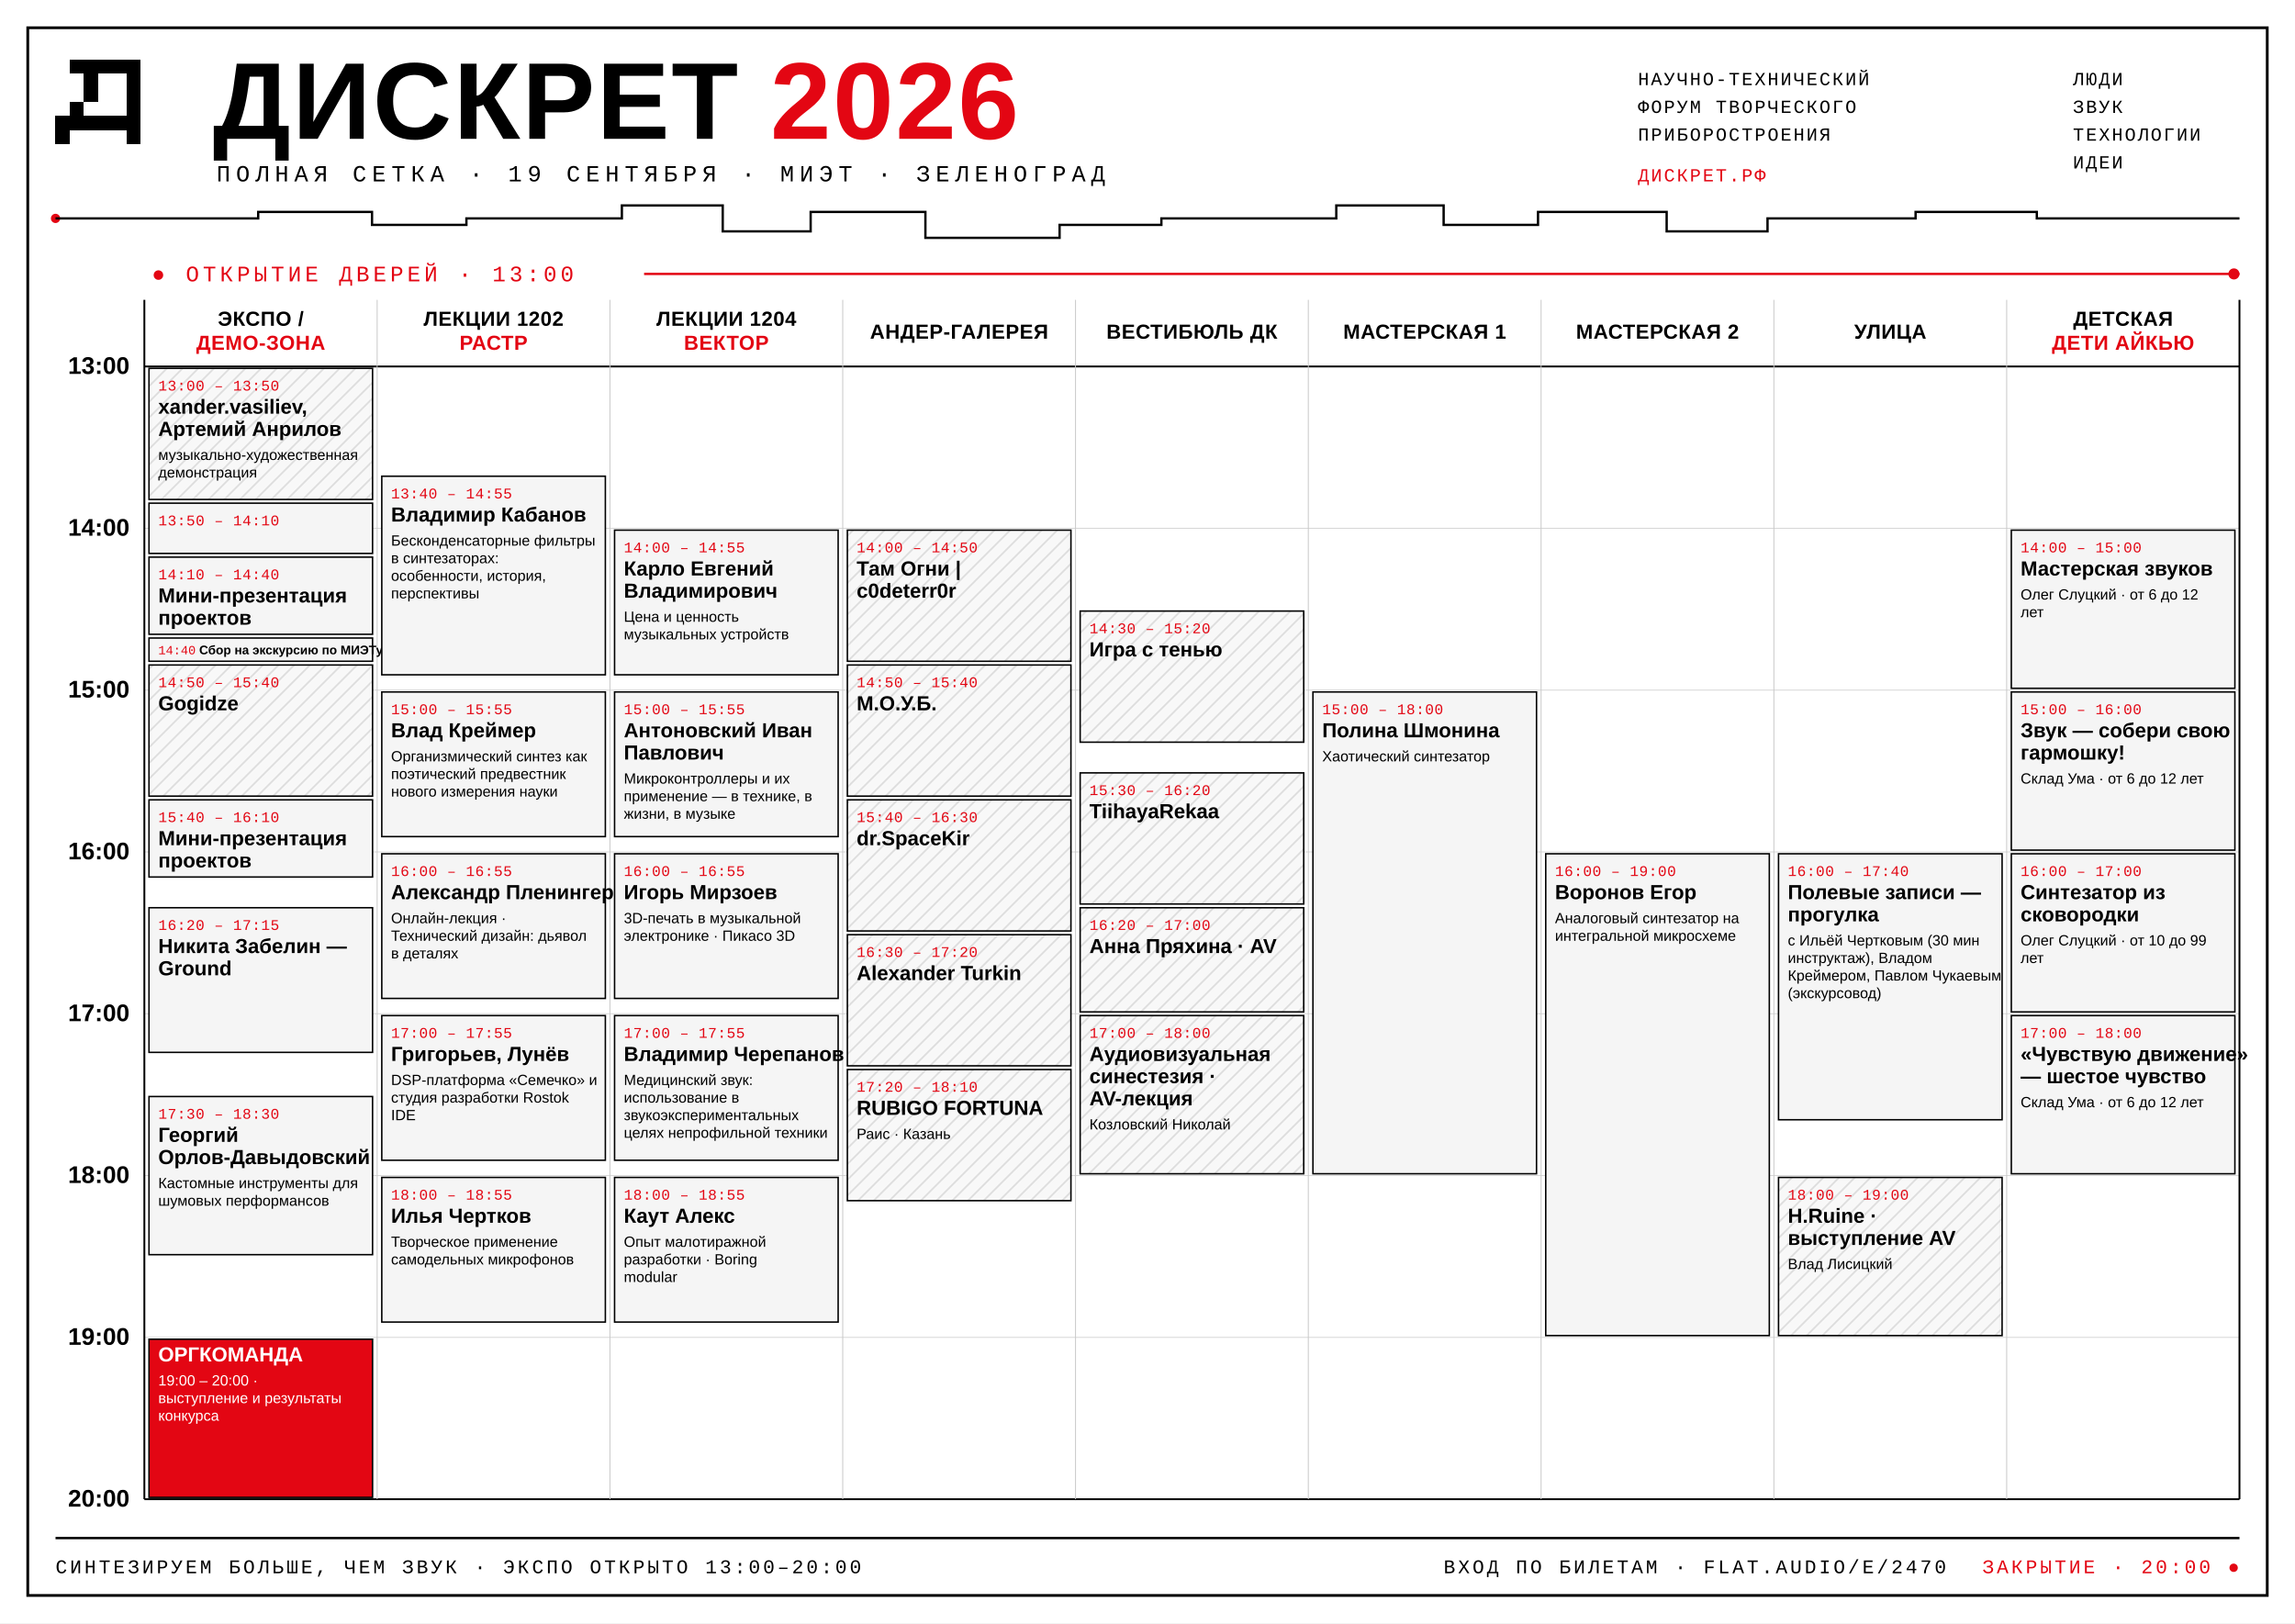
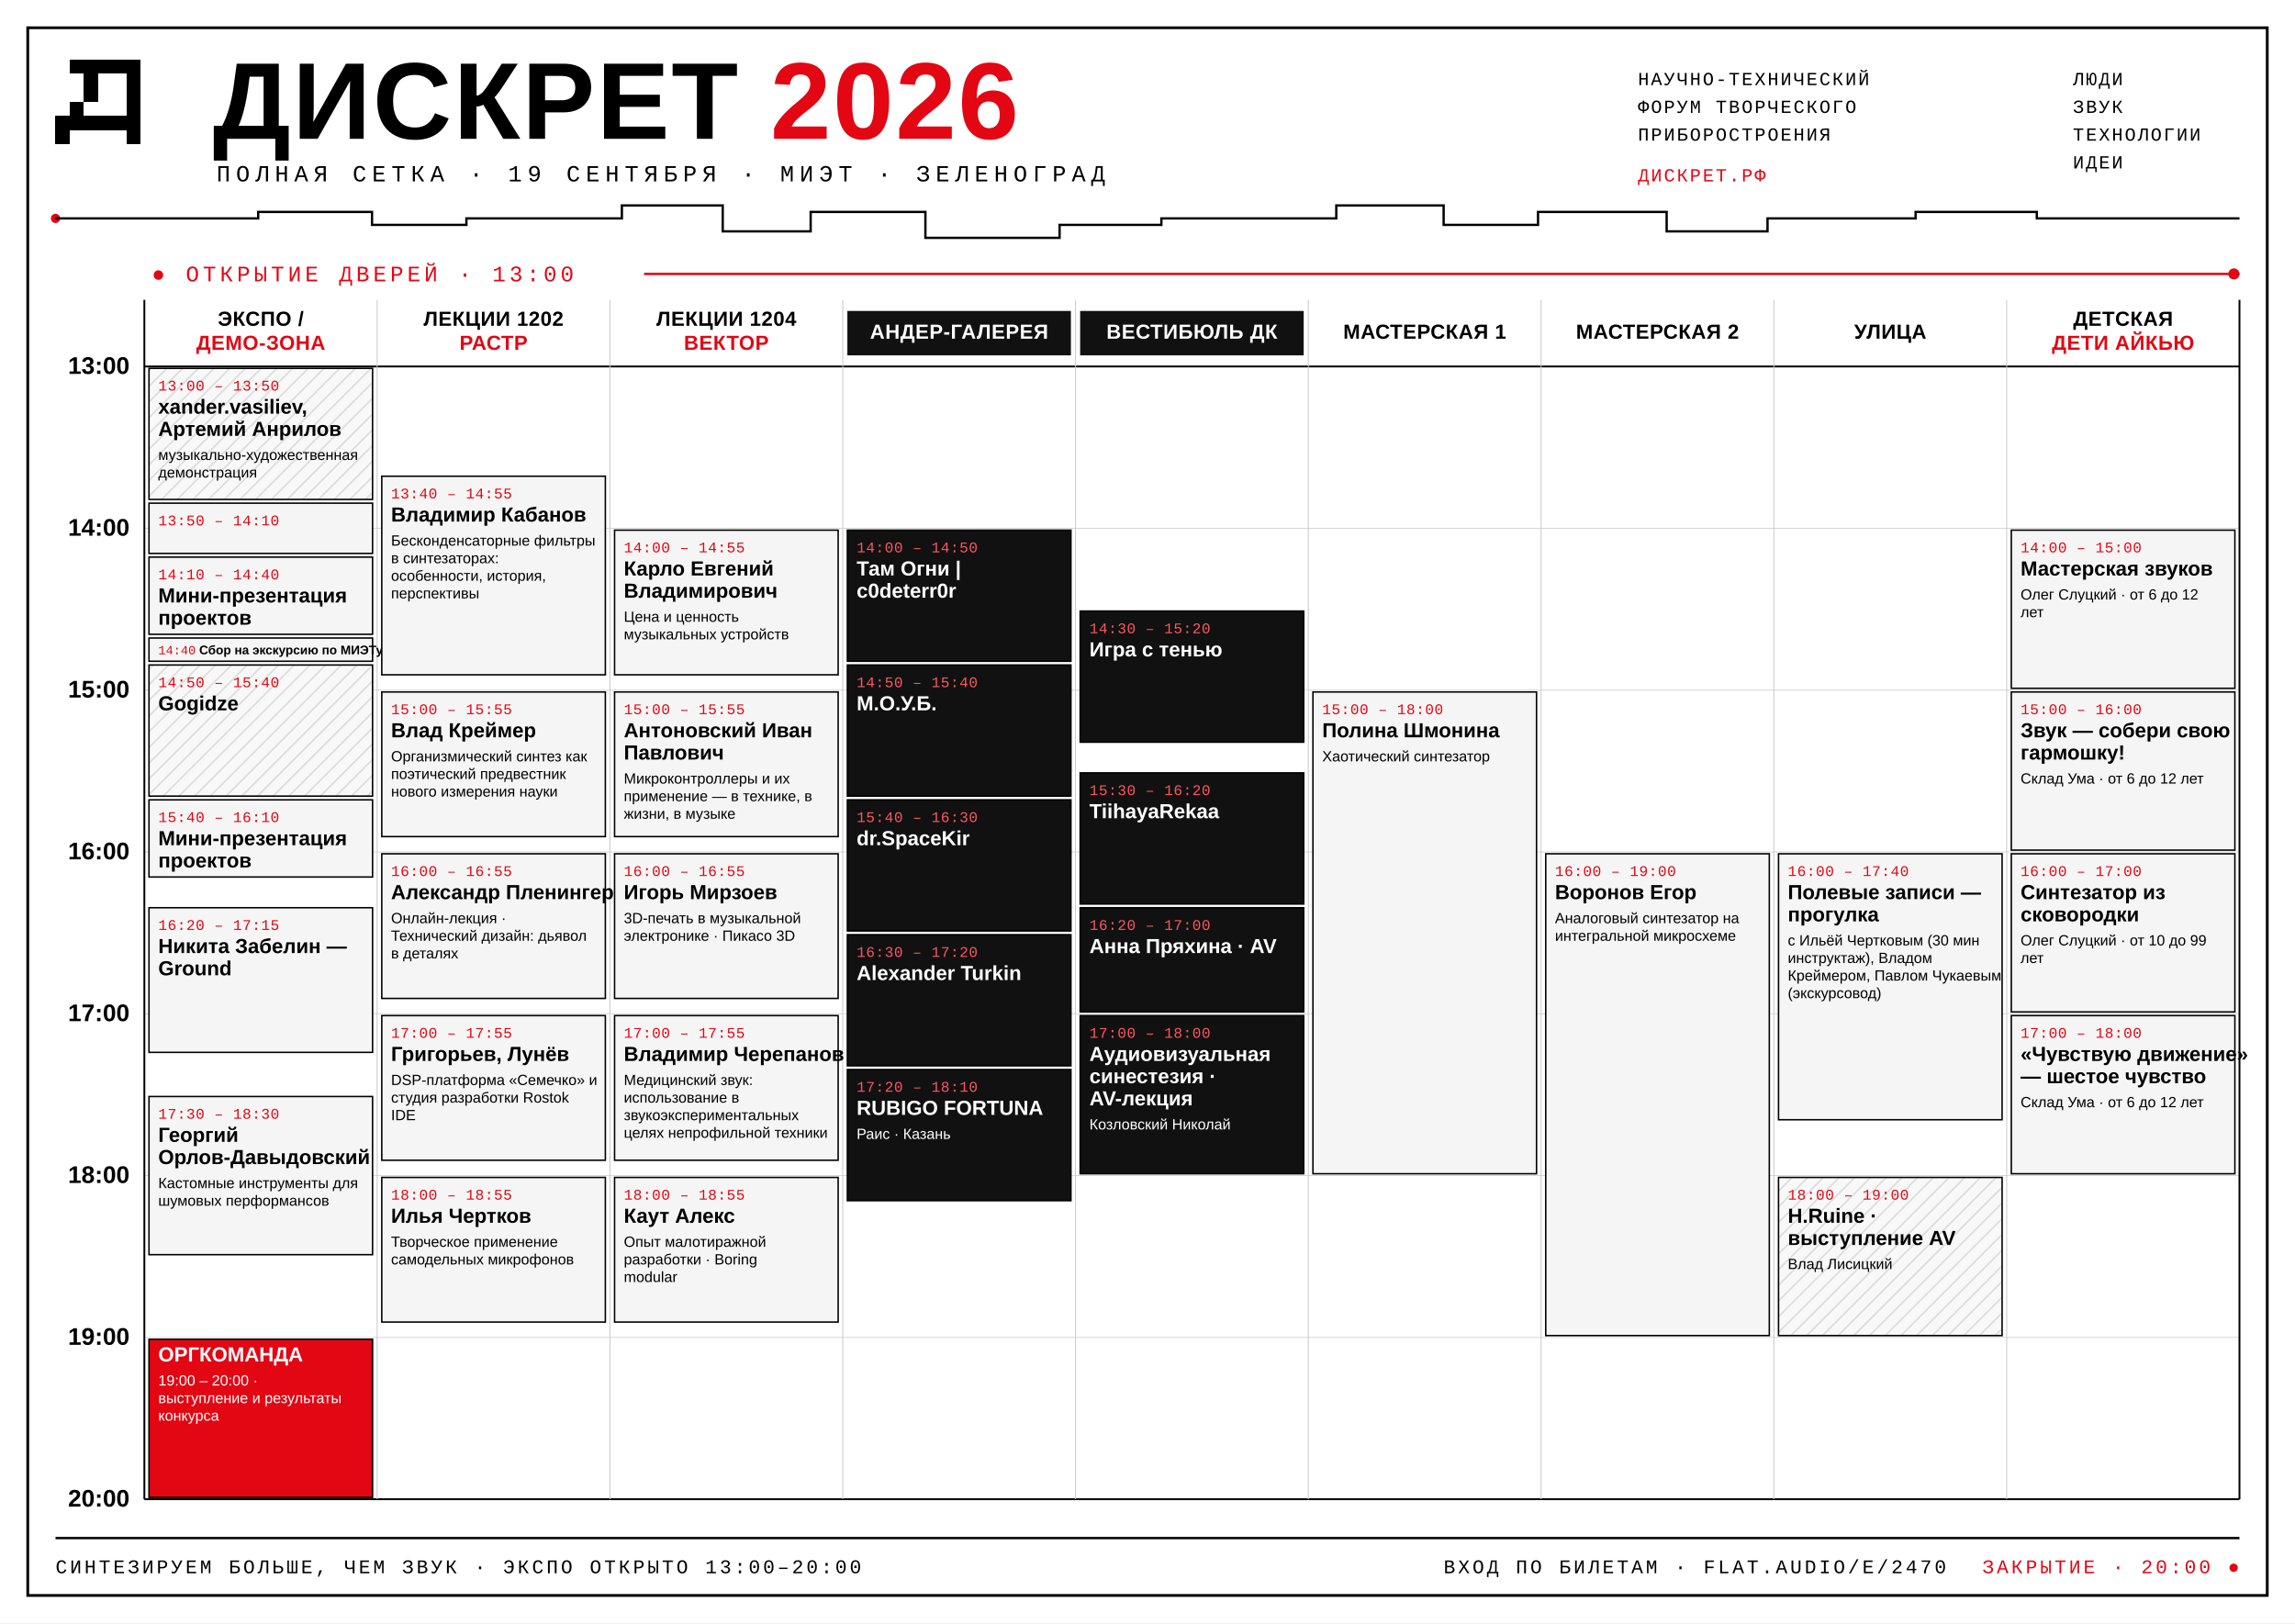
<svg xmlns="http://www.w3.org/2000/svg" width="2480" height="1754" viewBox="0 0 2480 1754" fill="none" font-family="'Arial Narrow','Helvetica Neue',Arial,sans-serif">
  <defs>
    <g id="logoD" shape-rendering="crispEdges" transform="scale(0.66667)">
      <rect x="10" y="0" width="2" height="12" />
      <rect x="2" y="0" width="8" height="2" />
      <rect x="4" y="2" width="2" height="4" />
      <rect x="2" y="6" width="2" height="2" />
      <rect x="0" y="8" width="12" height="2" />
      <rect x="0" y="10" width="2" height="2" />
    </g>
    <pattern id="th" width="12" height="12" patternTransform="rotate(45)" patternUnits="userSpaceOnUse">
      <rect width="12" height="12" fill="#f8f8f8" />
      <line x1="0" y1="0" x2="0" y2="12" stroke="#e0e0e0" stroke-width="4" />
    </pattern>
  </defs>
  <rect width="2480" height="1754" fill="#FFFFFF" />
  <rect x="30" y="30" width="2420" height="1694" fill="none" stroke="#000" stroke-width="3" />
  <use href="#logoD" fill="#000" transform="translate(60,64) scale(11.5)" />
  <text x="230" y="150" font-weight="800" font-size="118" letter-spacing="2" fill="#000">ДИСКРЕТ <tspan fill="#E30613">2026</tspan>
  </text>
  <text x="234" y="196" font-family="'Courier New',monospace" font-size="25" letter-spacing="6" fill="#000">ПОЛНАЯ СЕТКА · 19 СЕНТЯБРЯ · МИЭТ · ЗЕЛЕНОГРАД</text>
  <text x="1770" y="92" font-family="'Courier New',monospace" font-size="20" letter-spacing="2" fill="#000">НАУЧНО-ТЕХНИЧЕСКИЙ</text>
  <text x="1770" y="122" font-family="'Courier New',monospace" font-size="20" letter-spacing="2" fill="#000">ФОРУМ ТВОРЧЕСКОГО</text>
  <text x="1770" y="152" font-family="'Courier New',monospace" font-size="20" letter-spacing="2" fill="#000">ПРИБОРОСТРОЕНИЯ</text>
  <text x="1770" y="196" font-family="'Courier New',monospace" font-size="20" letter-spacing="2" fill="#E30613">ДИСКРЕТ.РФ</text>
  <text x="2240" y="92" font-family="'Courier New',monospace" font-size="20" letter-spacing="2" fill="#000">ЛЮДИ</text>
  <text x="2240" y="122" font-family="'Courier New',monospace" font-size="20" letter-spacing="2" fill="#000">ЗВУК</text>
  <text x="2240" y="152" font-family="'Courier New',monospace" font-size="20" letter-spacing="2" fill="#000">ТЕХНОЛОГИИ</text>
  <text x="2240" y="182" font-family="'Courier New',monospace" font-size="20" letter-spacing="2" fill="#000">ИДЕИ</text>
  <circle cx="60" cy="236" r="5" fill="#E30613" />
  <polyline points="60,236 279,236 279,229 402,229 402,243 504,243 504,236 672,236 672,222 781,222 781,250 876,250 876,229 1000,229 1000,257 1145,257 1145,243 1255,243 1255,236 1444,236 1444,222 1560,222 1560,243 1662,243 1662,229 1801,229 1801,250 1910,250 1910,236 2070,236 2070,229 2201,229 2201,236 2420,236" fill="none" stroke="#000" stroke-width="2.5" />
  <text x="164" y="304" font-family="'Courier New',monospace" font-size="24" letter-spacing="4" fill="#E30613">● ОТКРЫТИЕ ДВЕРЕЙ · 13:00</text>
  <line x1="696" y1="296" x2="2420" y2="296" stroke="#E30613" stroke-width="2.5" />
  <circle cx="2414" cy="296" r="6" fill="#E30613" />
  <line x1="156" y1="396" x2="2420" y2="396" stroke="#000" stroke-width="2" />
  <text x="140" y="404" text-anchor="end" font-weight="800" font-size="26" fill="#000">13:00</text>
  <line x1="156" y1="570.857" x2="2420" y2="570.857" stroke="#d6d6d6" stroke-width="1" />
  <text x="140" y="578.857" text-anchor="end" font-weight="800" font-size="26" fill="#000">14:00</text>
  <line x1="156" y1="745.714" x2="2420" y2="745.714" stroke="#d6d6d6" stroke-width="1" />
  <text x="140" y="753.714" text-anchor="end" font-weight="800" font-size="26" fill="#000">15:00</text>
  <line x1="156" y1="920.571" x2="2420" y2="920.571" stroke="#d6d6d6" stroke-width="1" />
  <text x="140" y="928.571" text-anchor="end" font-weight="800" font-size="26" fill="#000">16:00</text>
  <line x1="156" y1="1095.429" x2="2420" y2="1095.429" stroke="#d6d6d6" stroke-width="1" />
  <text x="140" y="1103.429" text-anchor="end" font-weight="800" font-size="26" fill="#000">17:00</text>
  <line x1="156" y1="1270.286" x2="2420" y2="1270.286" stroke="#d6d6d6" stroke-width="1" />
  <text x="140" y="1278.286" text-anchor="end" font-weight="800" font-size="26" fill="#000">18:00</text>
  <line x1="156" y1="1445.143" x2="2420" y2="1445.143" stroke="#d6d6d6" stroke-width="1" />
  <text x="140" y="1453.143" text-anchor="end" font-weight="800" font-size="26" fill="#000">19:00</text>
  <line x1="156" y1="1620" x2="2420" y2="1620" stroke="#000" stroke-width="2" />
  <text x="140" y="1628" text-anchor="end" font-weight="800" font-size="26" fill="#000">20:00</text>
  <line x1="156" y1="324" x2="156" y2="1620" stroke="#000" stroke-width="2" />
  <line x1="407.556" y1="324" x2="407.556" y2="1620" stroke="#c9c9c9" stroke-width="1" />
  <line x1="659.111" y1="324" x2="659.111" y2="1620" stroke="#c9c9c9" stroke-width="1" />
  <line x1="910.667" y1="324" x2="910.667" y2="1620" stroke="#c9c9c9" stroke-width="1" />
  <line x1="1162.222" y1="324" x2="1162.222" y2="1620" stroke="#c9c9c9" stroke-width="1" />
  <line x1="1413.778" y1="324" x2="1413.778" y2="1620" stroke="#c9c9c9" stroke-width="1" />
  <line x1="1665.333" y1="324" x2="1665.333" y2="1620" stroke="#c9c9c9" stroke-width="1" />
  <line x1="1916.889" y1="324" x2="1916.889" y2="1620" stroke="#c9c9c9" stroke-width="1" />
  <line x1="2168.444" y1="324" x2="2168.444" y2="1620" stroke="#c9c9c9" stroke-width="1" />
  <line x1="2420" y1="324" x2="2420" y2="1620" stroke="#000" stroke-width="2" />
  <text x="281.778" y="352" text-anchor="middle" font-weight="800" font-size="22" letter-spacing="0.5" fill="#000">ЭКСПО /</text>
  <text x="281.778" y="378" text-anchor="middle" font-weight="800" font-size="22" letter-spacing="0.5" fill="#E30613">ДЕМО-ЗОНА</text>
  <text x="533.333" y="352" text-anchor="middle" font-weight="800" font-size="22" letter-spacing="0.5" fill="#000">ЛЕКЦИИ 1202</text>
  <text x="533.333" y="378" text-anchor="middle" font-weight="800" font-size="22" letter-spacing="0.5" fill="#E30613">РАСТР</text>
  <text x="784.889" y="352" text-anchor="middle" font-weight="800" font-size="22" letter-spacing="0.5" fill="#000">ЛЕКЦИИ 1204</text>
  <text x="784.889" y="378" text-anchor="middle" font-weight="800" font-size="22" letter-spacing="0.5" fill="#E30613">ВЕКТОР</text>
-   <text x="1036.444" y="366" text-anchor="middle" font-weight="800" font-size="22" letter-spacing="0.5" fill="#000">АНДЕР-ГАЛЕРЕЯ</text>
-   <text x="1288" y="366" text-anchor="middle" font-weight="800" font-size="22" letter-spacing="0.5" fill="#000">ВЕСТИБЮЛЬ ДК</text>
+   <rect x="915.667" y="336" width="241.556" height="48" fill="#111111" />
+   <text x="1036.444" y="366" text-anchor="middle" font-weight="800" font-size="22" letter-spacing="0.5" fill="#FFF">АНДЕР-ГАЛЕРЕЯ</text>
+   <rect x="1167.222" y="336" width="241.556" height="48" fill="#111111" />
+   <text x="1288" y="366" text-anchor="middle" font-weight="800" font-size="22" letter-spacing="0.5" fill="#FFF">ВЕСТИБЮЛЬ ДК</text>
  <text x="1539.556" y="366" text-anchor="middle" font-weight="800" font-size="22" letter-spacing="0.5" fill="#000">МАСТЕРСКАЯ 1</text>
  <text x="1791.111" y="366" text-anchor="middle" font-weight="800" font-size="22" letter-spacing="0.5" fill="#000">МАСТЕРСКАЯ 2</text>
  <text x="2042.667" y="366" text-anchor="middle" font-weight="800" font-size="22" letter-spacing="0.5" fill="#000">УЛИЦА</text>
  <text x="2294.222" y="352" text-anchor="middle" font-weight="800" font-size="22" letter-spacing="0.5" fill="#000">ДЕТСКАЯ</text>
  <text x="2294.222" y="378" text-anchor="middle" font-weight="800" font-size="22" letter-spacing="0.5" fill="#E30613">ДЕТИ АЙКЬЮ</text>
  <rect x="161" y="398" width="241.6" height="141.7" fill="url(#th)" stroke="#000" stroke-width="1.6" />
  <text x="171" y="422" font-family="'Courier New',monospace" font-size="16" letter-spacing="0.5" fill="#E30613">13:00 – 13:50</text>
  <text x="171" y="447" font-weight="800" font-size="22" fill="#000">xander.vasiliev,</text>
  <text x="171" y="471" font-weight="800" font-size="22" fill="#000">Артемий Анрилов</text>
  <text x="171" y="497" font-size="16" fill="#000">музыкально-художественная</text>
  <text x="171" y="516" font-size="16" fill="#000">демонстрация</text>
  <rect x="161" y="543.714" width="241.6" height="54.3" fill="#f5f5f5" stroke="#000" stroke-width="1.6" />
  <text x="171" y="567.714" font-family="'Courier New',monospace" font-size="16" letter-spacing="0.5" fill="#E30613">13:50 – 14:10</text>
  <rect x="161" y="602" width="241.6" height="83.4" fill="#f5f5f5" stroke="#000" stroke-width="1.6" />
  <text x="171" y="626" font-family="'Courier New',monospace" font-size="16" letter-spacing="0.5" fill="#E30613">14:10 – 14:40</text>
  <text x="171" y="651" font-weight="800" font-size="22" fill="#000">Мини-презентация</text>
  <text x="171" y="675" font-weight="800" font-size="22" fill="#000">проектов</text>
  <rect x="161" y="689.429" width="241.6" height="25.1" fill="#f5f5f5" stroke="#000" stroke-width="1.6" />
  <text x="171" y="707" font-weight="800" font-size="13.5" fill="#000">
    <tspan font-family="'Courier New',monospace" font-weight="400" fill="#E30613">14:40</tspan> Сбор на экскурсию по МИЭТу</text>
  <rect x="161" y="718.571" width="241.6" height="141.7" fill="url(#th)" stroke="#000" stroke-width="1.6" />
  <text x="171" y="742.571" font-family="'Courier New',monospace" font-size="16" letter-spacing="0.5" fill="#E30613">14:50 – 15:40</text>
  <text x="171" y="767.571" font-weight="800" font-size="22" fill="#000">Gogidze</text>
  <rect x="161" y="864.286" width="241.6" height="83.4" fill="#f5f5f5" stroke="#000" stroke-width="1.6" />
  <text x="171" y="888.286" font-family="'Courier New',monospace" font-size="16" letter-spacing="0.5" fill="#E30613">15:40 – 16:10</text>
  <text x="171" y="913.286" font-weight="800" font-size="22" fill="#000">Мини-презентация</text>
  <text x="171" y="937.286" font-weight="800" font-size="22" fill="#000">проектов</text>
  <rect x="161" y="980.857" width="241.6" height="156.3" fill="#f5f5f5" stroke="#000" stroke-width="1.6" />
  <text x="171" y="1004.857" font-family="'Courier New',monospace" font-size="16" letter-spacing="0.5" fill="#E30613">16:20 – 17:15</text>
  <text x="171" y="1029.857" font-weight="800" font-size="22" fill="#000">Никита Забелин —</text>
  <text x="171" y="1053.857" font-weight="800" font-size="22" fill="#000">Ground</text>
  <rect x="161" y="1184.857" width="241.6" height="170.9" fill="#f5f5f5" stroke="#000" stroke-width="1.6" />
  <text x="171" y="1208.857" font-family="'Courier New',monospace" font-size="16" letter-spacing="0.5" fill="#E30613">17:30 – 18:30</text>
  <text x="171" y="1233.857" font-weight="800" font-size="22" fill="#000">Георгий</text>
  <text x="171" y="1257.857" font-weight="800" font-size="22" fill="#000">Орлов-Давыдовский</text>
  <text x="171" y="1283.857" font-size="16" fill="#000">Кастомные инструменты для</text>
  <text x="171" y="1302.857" font-size="16" fill="#000">шумовых перформансов</text>
  <rect x="161" y="1447.143" width="241.6" height="170.9" fill="#E30613" stroke="#000" stroke-width="1.6" />
  <text x="171" y="1471.143" font-weight="800" font-size="22" fill="#FFF">ОРГКОМАНДА</text>
  <text x="171" y="1497.143" font-size="16" fill="#FFF">19:00 – 20:00 ·</text>
  <text x="171" y="1516.143" font-size="16" fill="#FFF">выступление и результаты</text>
  <text x="171" y="1535.143" font-size="16" fill="#FFF">конкурса</text>
  <rect x="412.556" y="514.571" width="241.6" height="214.6" fill="#f5f5f5" stroke="#000" stroke-width="1.6" />
  <text x="422.556" y="538.571" font-family="'Courier New',monospace" font-size="16" letter-spacing="0.5" fill="#E30613">13:40 – 14:55</text>
  <text x="422.556" y="563.571" font-weight="800" font-size="22" fill="#000">Владимир Кабанов</text>
  <text x="422.556" y="589.571" font-size="16" fill="#000">Бесконденсаторные фильтры</text>
  <text x="422.556" y="608.571" font-size="16" fill="#000">в синтезаторах:</text>
  <text x="422.556" y="627.571" font-size="16" fill="#000">особенности, история,</text>
  <text x="422.556" y="646.571" font-size="16" fill="#000">перспективы</text>
  <rect x="412.556" y="747.714" width="241.6" height="156.3" fill="#f5f5f5" stroke="#000" stroke-width="1.6" />
  <text x="422.556" y="771.714" font-family="'Courier New',monospace" font-size="16" letter-spacing="0.5" fill="#E30613">15:00 – 15:55</text>
  <text x="422.556" y="796.714" font-weight="800" font-size="22" fill="#000">Влад Креймер</text>
  <text x="422.556" y="822.714" font-size="16" fill="#000">Организмический синтез как</text>
  <text x="422.556" y="841.714" font-size="16" fill="#000">поэтический предвестник</text>
  <text x="422.556" y="860.714" font-size="16" fill="#000">нового измерения науки</text>
  <rect x="412.556" y="922.571" width="241.6" height="156.3" fill="#f5f5f5" stroke="#000" stroke-width="1.6" />
  <text x="422.556" y="946.571" font-family="'Courier New',monospace" font-size="16" letter-spacing="0.5" fill="#E30613">16:00 – 16:55</text>
  <text x="422.556" y="971.571" font-weight="800" font-size="22" fill="#000">Александр Пленингер</text>
  <text x="422.556" y="997.571" font-size="16" fill="#000">Онлайн-лекция ·</text>
  <text x="422.556" y="1016.571" font-size="16" fill="#000">Технический дизайн: дьявол</text>
  <text x="422.556" y="1035.571" font-size="16" fill="#000">в деталях</text>
  <rect x="412.556" y="1097.429" width="241.6" height="156.3" fill="#f5f5f5" stroke="#000" stroke-width="1.6" />
  <text x="422.556" y="1121.429" font-family="'Courier New',monospace" font-size="16" letter-spacing="0.5" fill="#E30613">17:00 – 17:55</text>
  <text x="422.556" y="1146.429" font-weight="800" font-size="22" fill="#000">Григорьев, Лунёв</text>
  <text x="422.556" y="1172.429" font-size="16" fill="#000">DSP-платформа «Семечко» и</text>
  <text x="422.556" y="1191.429" font-size="16" fill="#000">студия разработки Rostok</text>
  <text x="422.556" y="1210.429" font-size="16" fill="#000">IDE</text>
  <rect x="412.556" y="1272.286" width="241.6" height="156.3" fill="#f5f5f5" stroke="#000" stroke-width="1.6" />
  <text x="422.556" y="1296.286" font-family="'Courier New',monospace" font-size="16" letter-spacing="0.5" fill="#E30613">18:00 – 18:55</text>
  <text x="422.556" y="1321.286" font-weight="800" font-size="22" fill="#000">Илья Чертков</text>
  <text x="422.556" y="1347.286" font-size="16" fill="#000">Творческое применение</text>
  <text x="422.556" y="1366.286" font-size="16" fill="#000">самодельных микрофонов</text>
  <rect x="664.111" y="572.857" width="241.6" height="156.3" fill="#f5f5f5" stroke="#000" stroke-width="1.6" />
  <text x="674.111" y="596.857" font-family="'Courier New',monospace" font-size="16" letter-spacing="0.5" fill="#E30613">14:00 – 14:55</text>
  <text x="674.111" y="621.857" font-weight="800" font-size="22" fill="#000">Карло Евгений</text>
  <text x="674.111" y="645.857" font-weight="800" font-size="22" fill="#000">Владимирович</text>
  <text x="674.111" y="671.857" font-size="16" fill="#000">Цена и ценность</text>
  <text x="674.111" y="690.857" font-size="16" fill="#000">музыкальных устройств</text>
  <rect x="664.111" y="747.714" width="241.6" height="156.3" fill="#f5f5f5" stroke="#000" stroke-width="1.6" />
  <text x="674.111" y="771.714" font-family="'Courier New',monospace" font-size="16" letter-spacing="0.5" fill="#E30613">15:00 – 15:55</text>
  <text x="674.111" y="796.714" font-weight="800" font-size="22" fill="#000">Антоновский Иван</text>
  <text x="674.111" y="820.714" font-weight="800" font-size="22" fill="#000">Павлович</text>
  <text x="674.111" y="846.714" font-size="16" fill="#000">Микроконтроллеры и их</text>
  <text x="674.111" y="865.714" font-size="16" fill="#000">применение — в технике, в</text>
  <text x="674.111" y="884.714" font-size="16" fill="#000">жизни, в музыке</text>
  <rect x="664.111" y="922.571" width="241.6" height="156.3" fill="#f5f5f5" stroke="#000" stroke-width="1.6" />
  <text x="674.111" y="946.571" font-family="'Courier New',monospace" font-size="16" letter-spacing="0.5" fill="#E30613">16:00 – 16:55</text>
  <text x="674.111" y="971.571" font-weight="800" font-size="22" fill="#000">Игорь Мирзоев</text>
  <text x="674.111" y="997.571" font-size="16" fill="#000">3D-печать в музыкальной</text>
  <text x="674.111" y="1016.571" font-size="16" fill="#000">электронике · Пикасо 3D</text>
  <rect x="664.111" y="1097.429" width="241.6" height="156.3" fill="#f5f5f5" stroke="#000" stroke-width="1.6" />
  <text x="674.111" y="1121.429" font-family="'Courier New',monospace" font-size="16" letter-spacing="0.5" fill="#E30613">17:00 – 17:55</text>
  <text x="674.111" y="1146.429" font-weight="800" font-size="22" fill="#000">Владимир Черепанов</text>
  <text x="674.111" y="1172.429" font-size="16" fill="#000">Медицинский звук:</text>
  <text x="674.111" y="1191.429" font-size="16" fill="#000">использование в</text>
  <text x="674.111" y="1210.429" font-size="16" fill="#000">звукоэкспериментальных</text>
  <text x="674.111" y="1229.429" font-size="16" fill="#000">целях непрофильной техники</text>
  <rect x="664.111" y="1272.286" width="241.6" height="156.3" fill="#f5f5f5" stroke="#000" stroke-width="1.6" />
  <text x="674.111" y="1296.286" font-family="'Courier New',monospace" font-size="16" letter-spacing="0.5" fill="#E30613">18:00 – 18:55</text>
  <text x="674.111" y="1321.286" font-weight="800" font-size="22" fill="#000">Каут Алекс</text>
  <text x="674.111" y="1347.286" font-size="16" fill="#000">Опыт малотиражной</text>
  <text x="674.111" y="1366.286" font-size="16" fill="#000">разработки · Boring</text>
  <text x="674.111" y="1385.286" font-size="16" fill="#000">modular</text>
-   <rect x="915.667" y="572.857" width="241.6" height="141.7" fill="url(#th)" stroke="#000" stroke-width="1.6" />
-   <text x="925.667" y="596.857" font-family="'Courier New',monospace" font-size="16" letter-spacing="0.5" fill="#E30613">14:00 – 14:50</text>
-   <text x="925.667" y="621.857" font-weight="800" font-size="22" fill="#000">Там Огни |</text>
-   <text x="925.667" y="645.857" font-weight="800" font-size="22" fill="#000">c0deterr0r</text>
-   <rect x="915.667" y="718.571" width="241.6" height="141.7" fill="url(#th)" stroke="#000" stroke-width="1.6" />
-   <text x="925.667" y="742.571" font-family="'Courier New',monospace" font-size="16" letter-spacing="0.5" fill="#E30613">14:50 – 15:40</text>
-   <text x="925.667" y="767.571" font-weight="800" font-size="22" fill="#000">М.О.У.Б.</text>
-   <rect x="915.667" y="864.286" width="241.6" height="141.7" fill="url(#th)" stroke="#000" stroke-width="1.6" />
-   <text x="925.667" y="888.286" font-family="'Courier New',monospace" font-size="16" letter-spacing="0.5" fill="#E30613">15:40 – 16:30</text>
-   <text x="925.667" y="913.286" font-weight="800" font-size="22" fill="#000">dr.SpaceKir</text>
-   <rect x="915.667" y="1010" width="241.6" height="141.7" fill="url(#th)" stroke="#000" stroke-width="1.6" />
-   <text x="925.667" y="1034" font-family="'Courier New',monospace" font-size="16" letter-spacing="0.5" fill="#E30613">16:30 – 17:20</text>
-   <text x="925.667" y="1059" font-weight="800" font-size="22" fill="#000">Alexander Turkin</text>
-   <rect x="915.667" y="1155.714" width="241.6" height="141.7" fill="url(#th)" stroke="#000" stroke-width="1.6" />
-   <text x="925.667" y="1179.714" font-family="'Courier New',monospace" font-size="16" letter-spacing="0.5" fill="#E30613">17:20 – 18:10</text>
-   <text x="925.667" y="1204.714" font-weight="800" font-size="22" fill="#000">RUBIGO FORTUNA</text>
-   <text x="925.667" y="1230.714" font-size="16" fill="#000">Раис · Казань</text>
-   <rect x="1167.222" y="660.286" width="241.6" height="141.7" fill="url(#th)" stroke="#000" stroke-width="1.6" />
-   <text x="1177.222" y="684.286" font-family="'Courier New',monospace" font-size="16" letter-spacing="0.5" fill="#E30613">14:30 – 15:20</text>
-   <text x="1177.222" y="709.286" font-weight="800" font-size="22" fill="#000">Игра с тенью</text>
-   <rect x="1167.222" y="835.143" width="241.6" height="141.7" fill="url(#th)" stroke="#000" stroke-width="1.6" />
-   <text x="1177.222" y="859.143" font-family="'Courier New',monospace" font-size="16" letter-spacing="0.5" fill="#E30613">15:30 – 16:20</text>
-   <text x="1177.222" y="884.143" font-weight="800" font-size="22" fill="#000">TiihayaRekaa</text>
-   <rect x="1167.222" y="980.857" width="241.6" height="112.6" fill="url(#th)" stroke="#000" stroke-width="1.6" />
-   <text x="1177.222" y="1004.857" font-family="'Courier New',monospace" font-size="16" letter-spacing="0.5" fill="#E30613">16:20 – 17:00</text>
-   <text x="1177.222" y="1029.857" font-weight="800" font-size="22" fill="#000">Анна Пряхина · AV</text>
-   <rect x="1167.222" y="1097.429" width="241.6" height="170.9" fill="url(#th)" stroke="#000" stroke-width="1.6" />
-   <text x="1177.222" y="1121.429" font-family="'Courier New',monospace" font-size="16" letter-spacing="0.5" fill="#E30613">17:00 – 18:00</text>
-   <text x="1177.222" y="1146.429" font-weight="800" font-size="22" fill="#000">Аудиовизуальная</text>
-   <text x="1177.222" y="1170.429" font-weight="800" font-size="22" fill="#000">синестезия ·</text>
-   <text x="1177.222" y="1194.429" font-weight="800" font-size="22" fill="#000">AV-лекция</text>
-   <text x="1177.222" y="1220.429" font-size="16" fill="#000">Козловский Николай</text>
+   <rect x="915.667" y="572.857" width="241.6" height="141.7" fill="#111111" stroke="#000" stroke-width="1.6" />
+   <text x="925.667" y="596.857" font-family="'Courier New',monospace" font-size="16" letter-spacing="0.5" fill="#FF5560">14:00 – 14:50</text>
+   <text x="925.667" y="621.857" font-weight="800" font-size="22" fill="#FFF">Там Огни |</text>
+   <text x="925.667" y="645.857" font-weight="800" font-size="22" fill="#FFF">c0deterr0r</text>
+   <rect x="915.667" y="718.571" width="241.6" height="141.7" fill="#111111" stroke="#000" stroke-width="1.6" />
+   <text x="925.667" y="742.571" font-family="'Courier New',monospace" font-size="16" letter-spacing="0.5" fill="#FF5560">14:50 – 15:40</text>
+   <text x="925.667" y="767.571" font-weight="800" font-size="22" fill="#FFF">М.О.У.Б.</text>
+   <rect x="915.667" y="864.286" width="241.6" height="141.7" fill="#111111" stroke="#000" stroke-width="1.6" />
+   <text x="925.667" y="888.286" font-family="'Courier New',monospace" font-size="16" letter-spacing="0.5" fill="#FF5560">15:40 – 16:30</text>
+   <text x="925.667" y="913.286" font-weight="800" font-size="22" fill="#FFF">dr.SpaceKir</text>
+   <rect x="915.667" y="1010" width="241.6" height="141.7" fill="#111111" stroke="#000" stroke-width="1.6" />
+   <text x="925.667" y="1034" font-family="'Courier New',monospace" font-size="16" letter-spacing="0.5" fill="#FF5560">16:30 – 17:20</text>
+   <text x="925.667" y="1059" font-weight="800" font-size="22" fill="#FFF">Alexander Turkin</text>
+   <rect x="915.667" y="1155.714" width="241.6" height="141.7" fill="#111111" stroke="#000" stroke-width="1.6" />
+   <text x="925.667" y="1179.714" font-family="'Courier New',monospace" font-size="16" letter-spacing="0.5" fill="#FF5560">17:20 – 18:10</text>
+   <text x="925.667" y="1204.714" font-weight="800" font-size="22" fill="#FFF">RUBIGO FORTUNA</text>
+   <text x="925.667" y="1230.714" font-size="16" fill="#FFF">Раис · Казань</text>
+   <rect x="1167.222" y="660.286" width="241.6" height="141.7" fill="#111111" stroke="#000" stroke-width="1.6" />
+   <text x="1177.222" y="684.286" font-family="'Courier New',monospace" font-size="16" letter-spacing="0.5" fill="#FF5560">14:30 – 15:20</text>
+   <text x="1177.222" y="709.286" font-weight="800" font-size="22" fill="#FFF">Игра с тенью</text>
+   <rect x="1167.222" y="835.143" width="241.6" height="141.7" fill="#111111" stroke="#000" stroke-width="1.6" />
+   <text x="1177.222" y="859.143" font-family="'Courier New',monospace" font-size="16" letter-spacing="0.5" fill="#FF5560">15:30 – 16:20</text>
+   <text x="1177.222" y="884.143" font-weight="800" font-size="22" fill="#FFF">TiihayaRekaa</text>
+   <rect x="1167.222" y="980.857" width="241.6" height="112.6" fill="#111111" stroke="#000" stroke-width="1.6" />
+   <text x="1177.222" y="1004.857" font-family="'Courier New',monospace" font-size="16" letter-spacing="0.5" fill="#FF5560">16:20 – 17:00</text>
+   <text x="1177.222" y="1029.857" font-weight="800" font-size="22" fill="#FFF">Анна Пряхина · AV</text>
+   <rect x="1167.222" y="1097.429" width="241.6" height="170.9" fill="#111111" stroke="#000" stroke-width="1.6" />
+   <text x="1177.222" y="1121.429" font-family="'Courier New',monospace" font-size="16" letter-spacing="0.5" fill="#FF5560">17:00 – 18:00</text>
+   <text x="1177.222" y="1146.429" font-weight="800" font-size="22" fill="#FFF">Аудиовизуальная</text>
+   <text x="1177.222" y="1170.429" font-weight="800" font-size="22" fill="#FFF">синестезия ·</text>
+   <text x="1177.222" y="1194.429" font-weight="800" font-size="22" fill="#FFF">AV-лекция</text>
+   <text x="1177.222" y="1220.429" font-size="16" fill="#FFF">Козловский Николай</text>
  <rect x="1418.778" y="747.714" width="241.6" height="520.6" fill="#f5f5f5" stroke="#000" stroke-width="1.6" />
  <text x="1428.778" y="771.714" font-family="'Courier New',monospace" font-size="16" letter-spacing="0.5" fill="#E30613">15:00 – 18:00</text>
  <text x="1428.778" y="796.714" font-weight="800" font-size="22" fill="#000">Полина Шмонина</text>
  <text x="1428.778" y="822.714" font-size="16" fill="#000">Хаотический синтезатор</text>
  <rect x="1670.333" y="922.571" width="241.6" height="520.6" fill="#f5f5f5" stroke="#000" stroke-width="1.6" />
  <text x="1680.333" y="946.571" font-family="'Courier New',monospace" font-size="16" letter-spacing="0.5" fill="#E30613">16:00 – 19:00</text>
  <text x="1680.333" y="971.571" font-weight="800" font-size="22" fill="#000">Воронов Егор</text>
  <text x="1680.333" y="997.571" font-size="16" fill="#000">Аналоговый синтезатор на</text>
  <text x="1680.333" y="1016.571" font-size="16" fill="#000">интегральной микросхеме</text>
  <rect x="1921.889" y="922.571" width="241.6" height="287.4" fill="#f5f5f5" stroke="#000" stroke-width="1.6" />
  <text x="1931.889" y="946.571" font-family="'Courier New',monospace" font-size="16" letter-spacing="0.5" fill="#E30613">16:00 – 17:40</text>
  <text x="1931.889" y="971.571" font-weight="800" font-size="22" fill="#000">Полевые записи —</text>
  <text x="1931.889" y="995.571" font-weight="800" font-size="22" fill="#000">прогулка</text>
  <text x="1931.889" y="1021.571" font-size="16" fill="#000">с Ильёй Чертковым (30 мин</text>
  <text x="1931.889" y="1040.571" font-size="16" fill="#000">инструктаж), Владом</text>
  <text x="1931.889" y="1059.571" font-size="16" fill="#000">Креймером, Павлом Чукаевым</text>
  <text x="1931.889" y="1078.571" font-size="16" fill="#000">(экскурсовод)</text>
  <rect x="1921.889" y="1272.286" width="241.6" height="170.9" fill="url(#th)" stroke="#000" stroke-width="1.6" />
  <text x="1931.889" y="1296.286" font-family="'Courier New',monospace" font-size="16" letter-spacing="0.5" fill="#E30613">18:00 – 19:00</text>
  <text x="1931.889" y="1321.286" font-weight="800" font-size="22" fill="#000">H.Ruine ·</text>
  <text x="1931.889" y="1345.286" font-weight="800" font-size="22" fill="#000">выступление AV</text>
  <text x="1931.889" y="1371.286" font-size="16" fill="#000">Влад Лисицкий</text>
  <rect x="2173.444" y="572.857" width="241.6" height="170.9" fill="#f5f5f5" stroke="#000" stroke-width="1.6" />
  <text x="2183.444" y="596.857" font-family="'Courier New',monospace" font-size="16" letter-spacing="0.5" fill="#E30613">14:00 – 15:00</text>
  <text x="2183.444" y="621.857" font-weight="800" font-size="22" fill="#000">Мастерская звуков</text>
  <text x="2183.444" y="647.857" font-size="16" fill="#000">Олег Слуцкий · от 6 до 12</text>
  <text x="2183.444" y="666.857" font-size="16" fill="#000">лет</text>
  <rect x="2173.444" y="747.714" width="241.6" height="170.9" fill="#f5f5f5" stroke="#000" stroke-width="1.6" />
  <text x="2183.444" y="771.714" font-family="'Courier New',monospace" font-size="16" letter-spacing="0.5" fill="#E30613">15:00 – 16:00</text>
  <text x="2183.444" y="796.714" font-weight="800" font-size="22" fill="#000">Звук — собери свою</text>
  <text x="2183.444" y="820.714" font-weight="800" font-size="22" fill="#000">гармошку!</text>
  <text x="2183.444" y="846.714" font-size="16" fill="#000">Склад Ума · от 6 до 12 лет</text>
  <rect x="2173.444" y="922.571" width="241.6" height="170.9" fill="#f5f5f5" stroke="#000" stroke-width="1.6" />
  <text x="2183.444" y="946.571" font-family="'Courier New',monospace" font-size="16" letter-spacing="0.5" fill="#E30613">16:00 – 17:00</text>
  <text x="2183.444" y="971.571" font-weight="800" font-size="22" fill="#000">Синтезатор из</text>
  <text x="2183.444" y="995.571" font-weight="800" font-size="22" fill="#000">сковородки</text>
  <text x="2183.444" y="1021.571" font-size="16" fill="#000">Олег Слуцкий · от 10 до 99</text>
  <text x="2183.444" y="1040.571" font-size="16" fill="#000">лет</text>
  <rect x="2173.444" y="1097.429" width="241.6" height="170.9" fill="#f5f5f5" stroke="#000" stroke-width="1.6" />
  <text x="2183.444" y="1121.429" font-family="'Courier New',monospace" font-size="16" letter-spacing="0.5" fill="#E30613">17:00 – 18:00</text>
  <text x="2183.444" y="1146.429" font-weight="800" font-size="22" fill="#000">«Чувствую движение»</text>
  <text x="2183.444" y="1170.429" font-weight="800" font-size="22" fill="#000">— шестое чувство</text>
  <text x="2183.444" y="1196.429" font-size="16" fill="#000">Склад Ума · от 6 до 12 лет</text>
  <line x1="60" y1="1662" x2="2420" y2="1662" stroke="#000" stroke-width="2.5" />
  <text x="60" y="1700" font-family="'Courier New',monospace" font-size="21" letter-spacing="3" fill="#000">СИНТЕЗИРУЕМ БОЛЬШЕ, ЧЕМ ЗВУК · ЭКСПО ОТКРЫТО 13:00–20:00</text>
  <text x="1560" y="1700" font-family="'Courier New',monospace" font-size="21" letter-spacing="3" fill="#000">ВХОД ПО БИЛЕТАМ · FLAT.AUDIO/E/2470</text>
  <text x="2420" y="1700" text-anchor="end" font-family="'Courier New',monospace" font-size="21" letter-spacing="3" fill="#E30613">ЗАКРЫТИЕ · 20:00 ●</text>
</svg>
